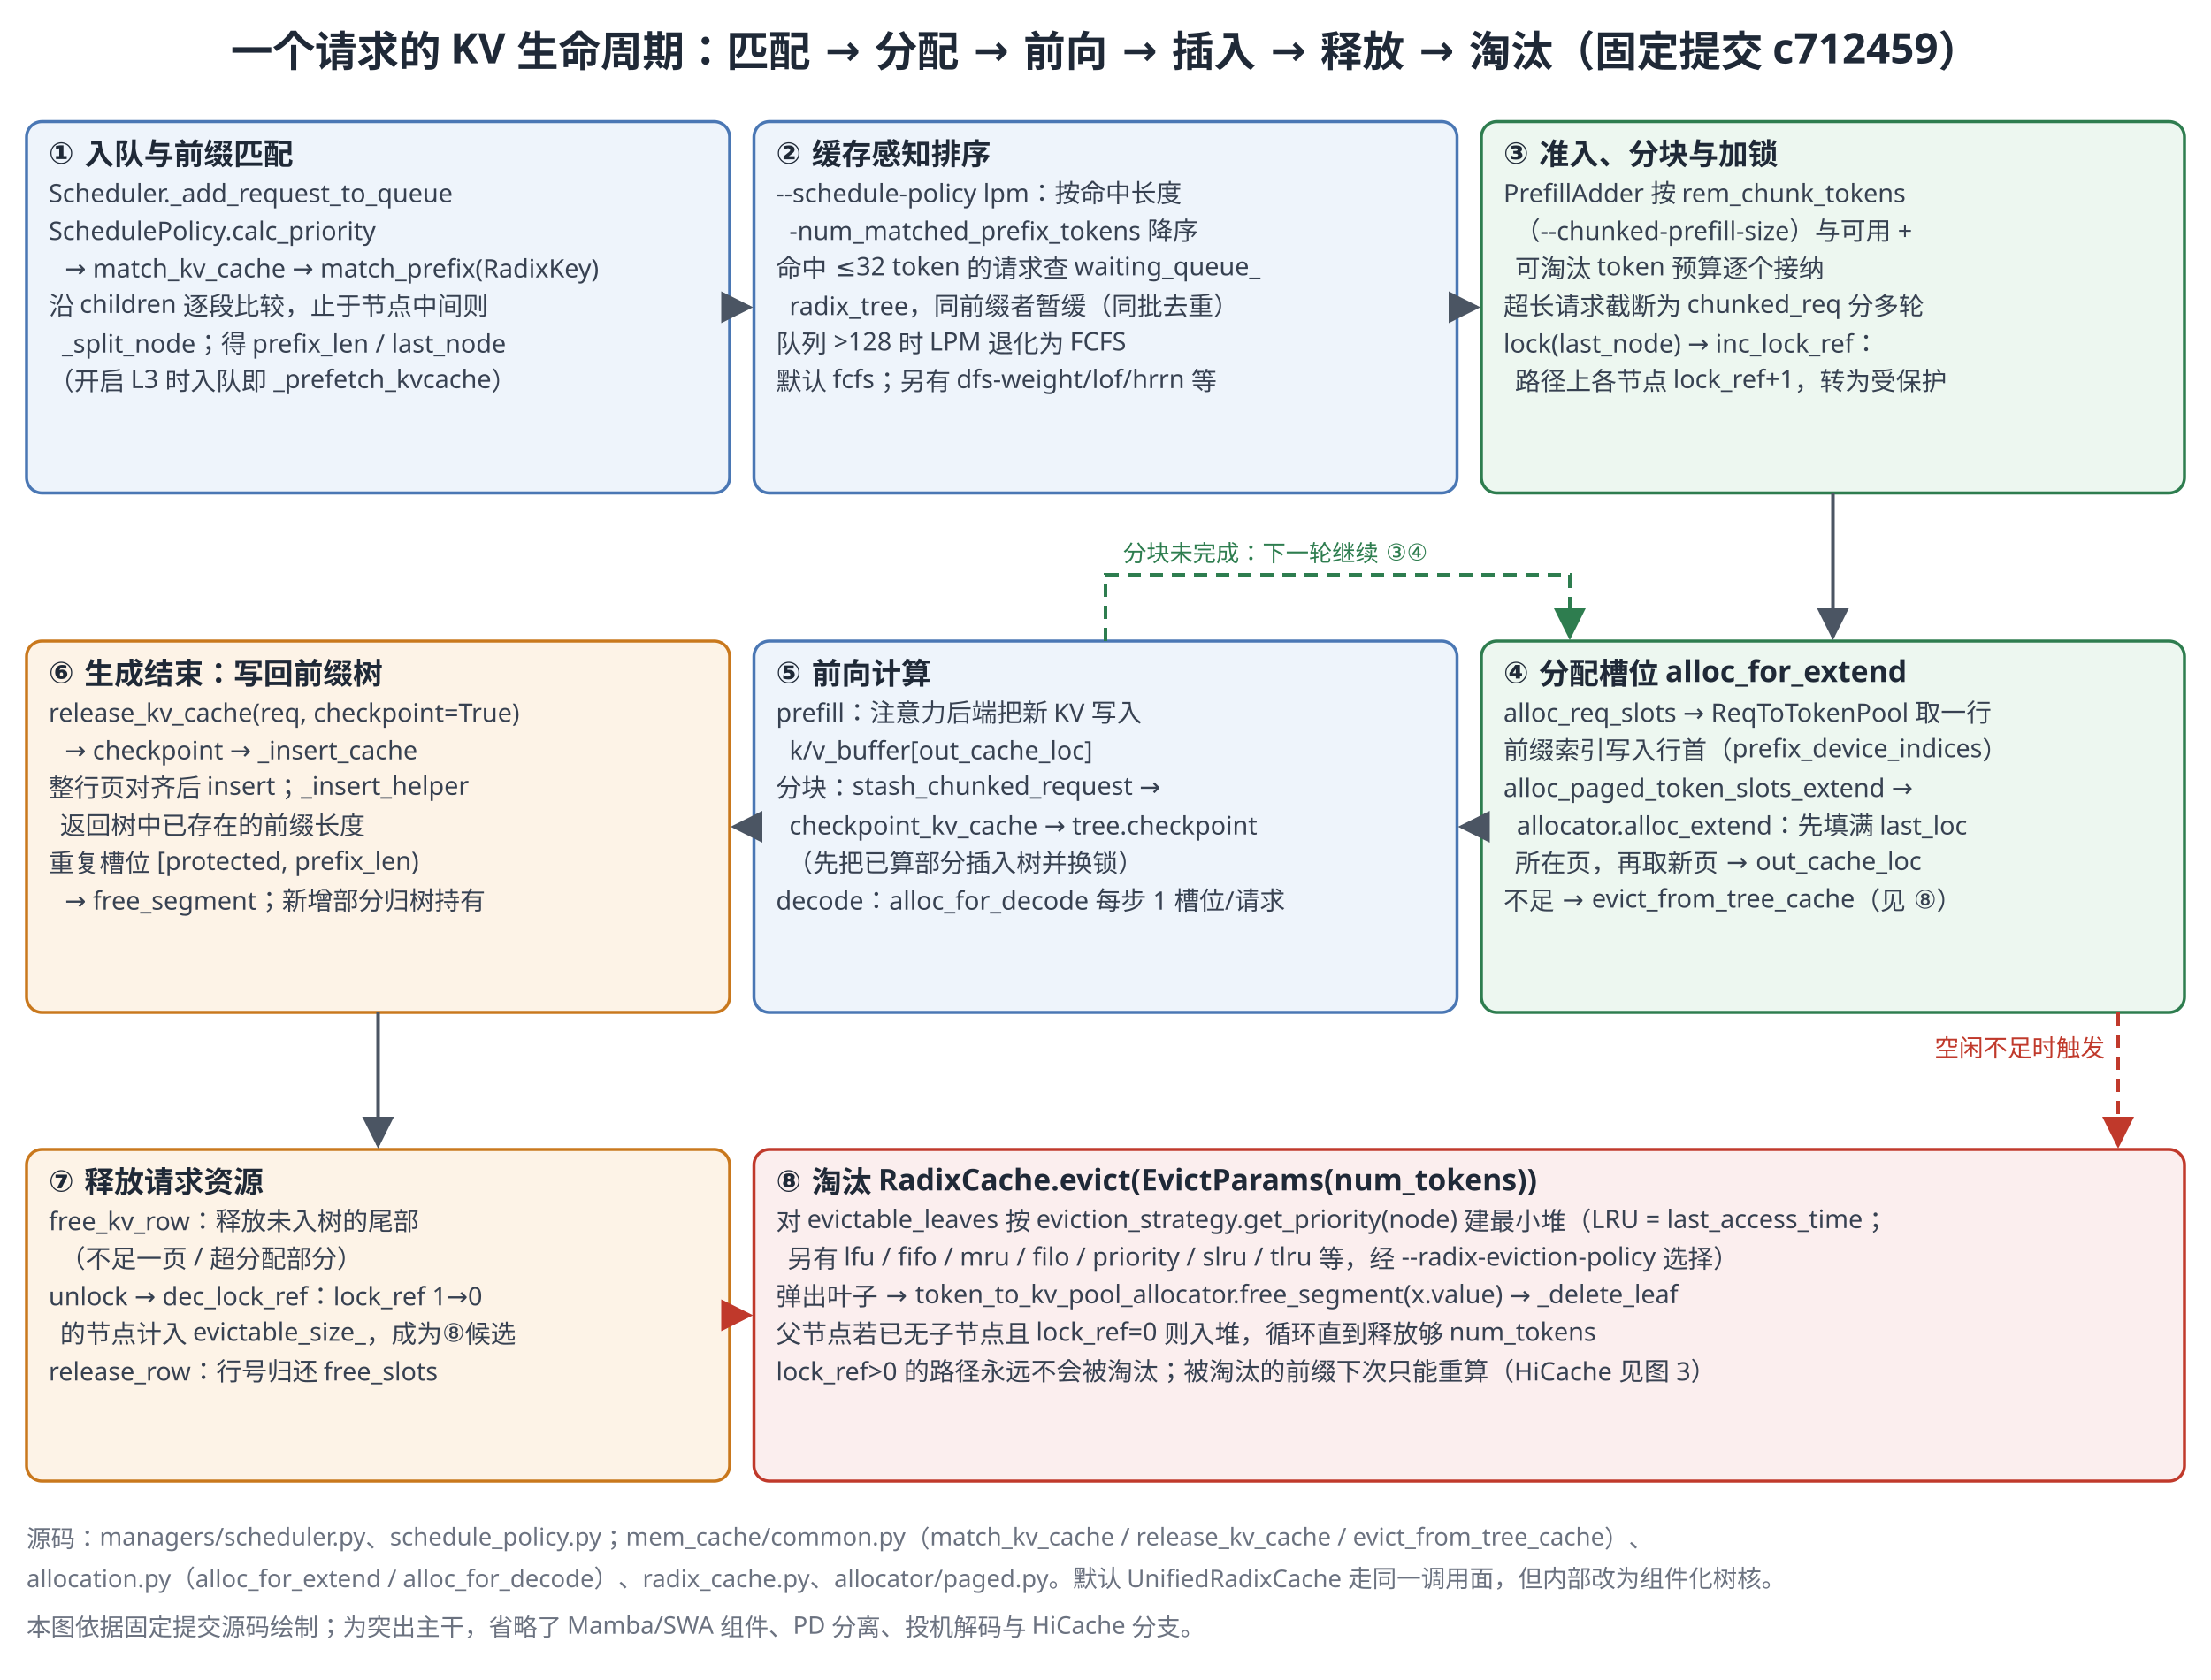
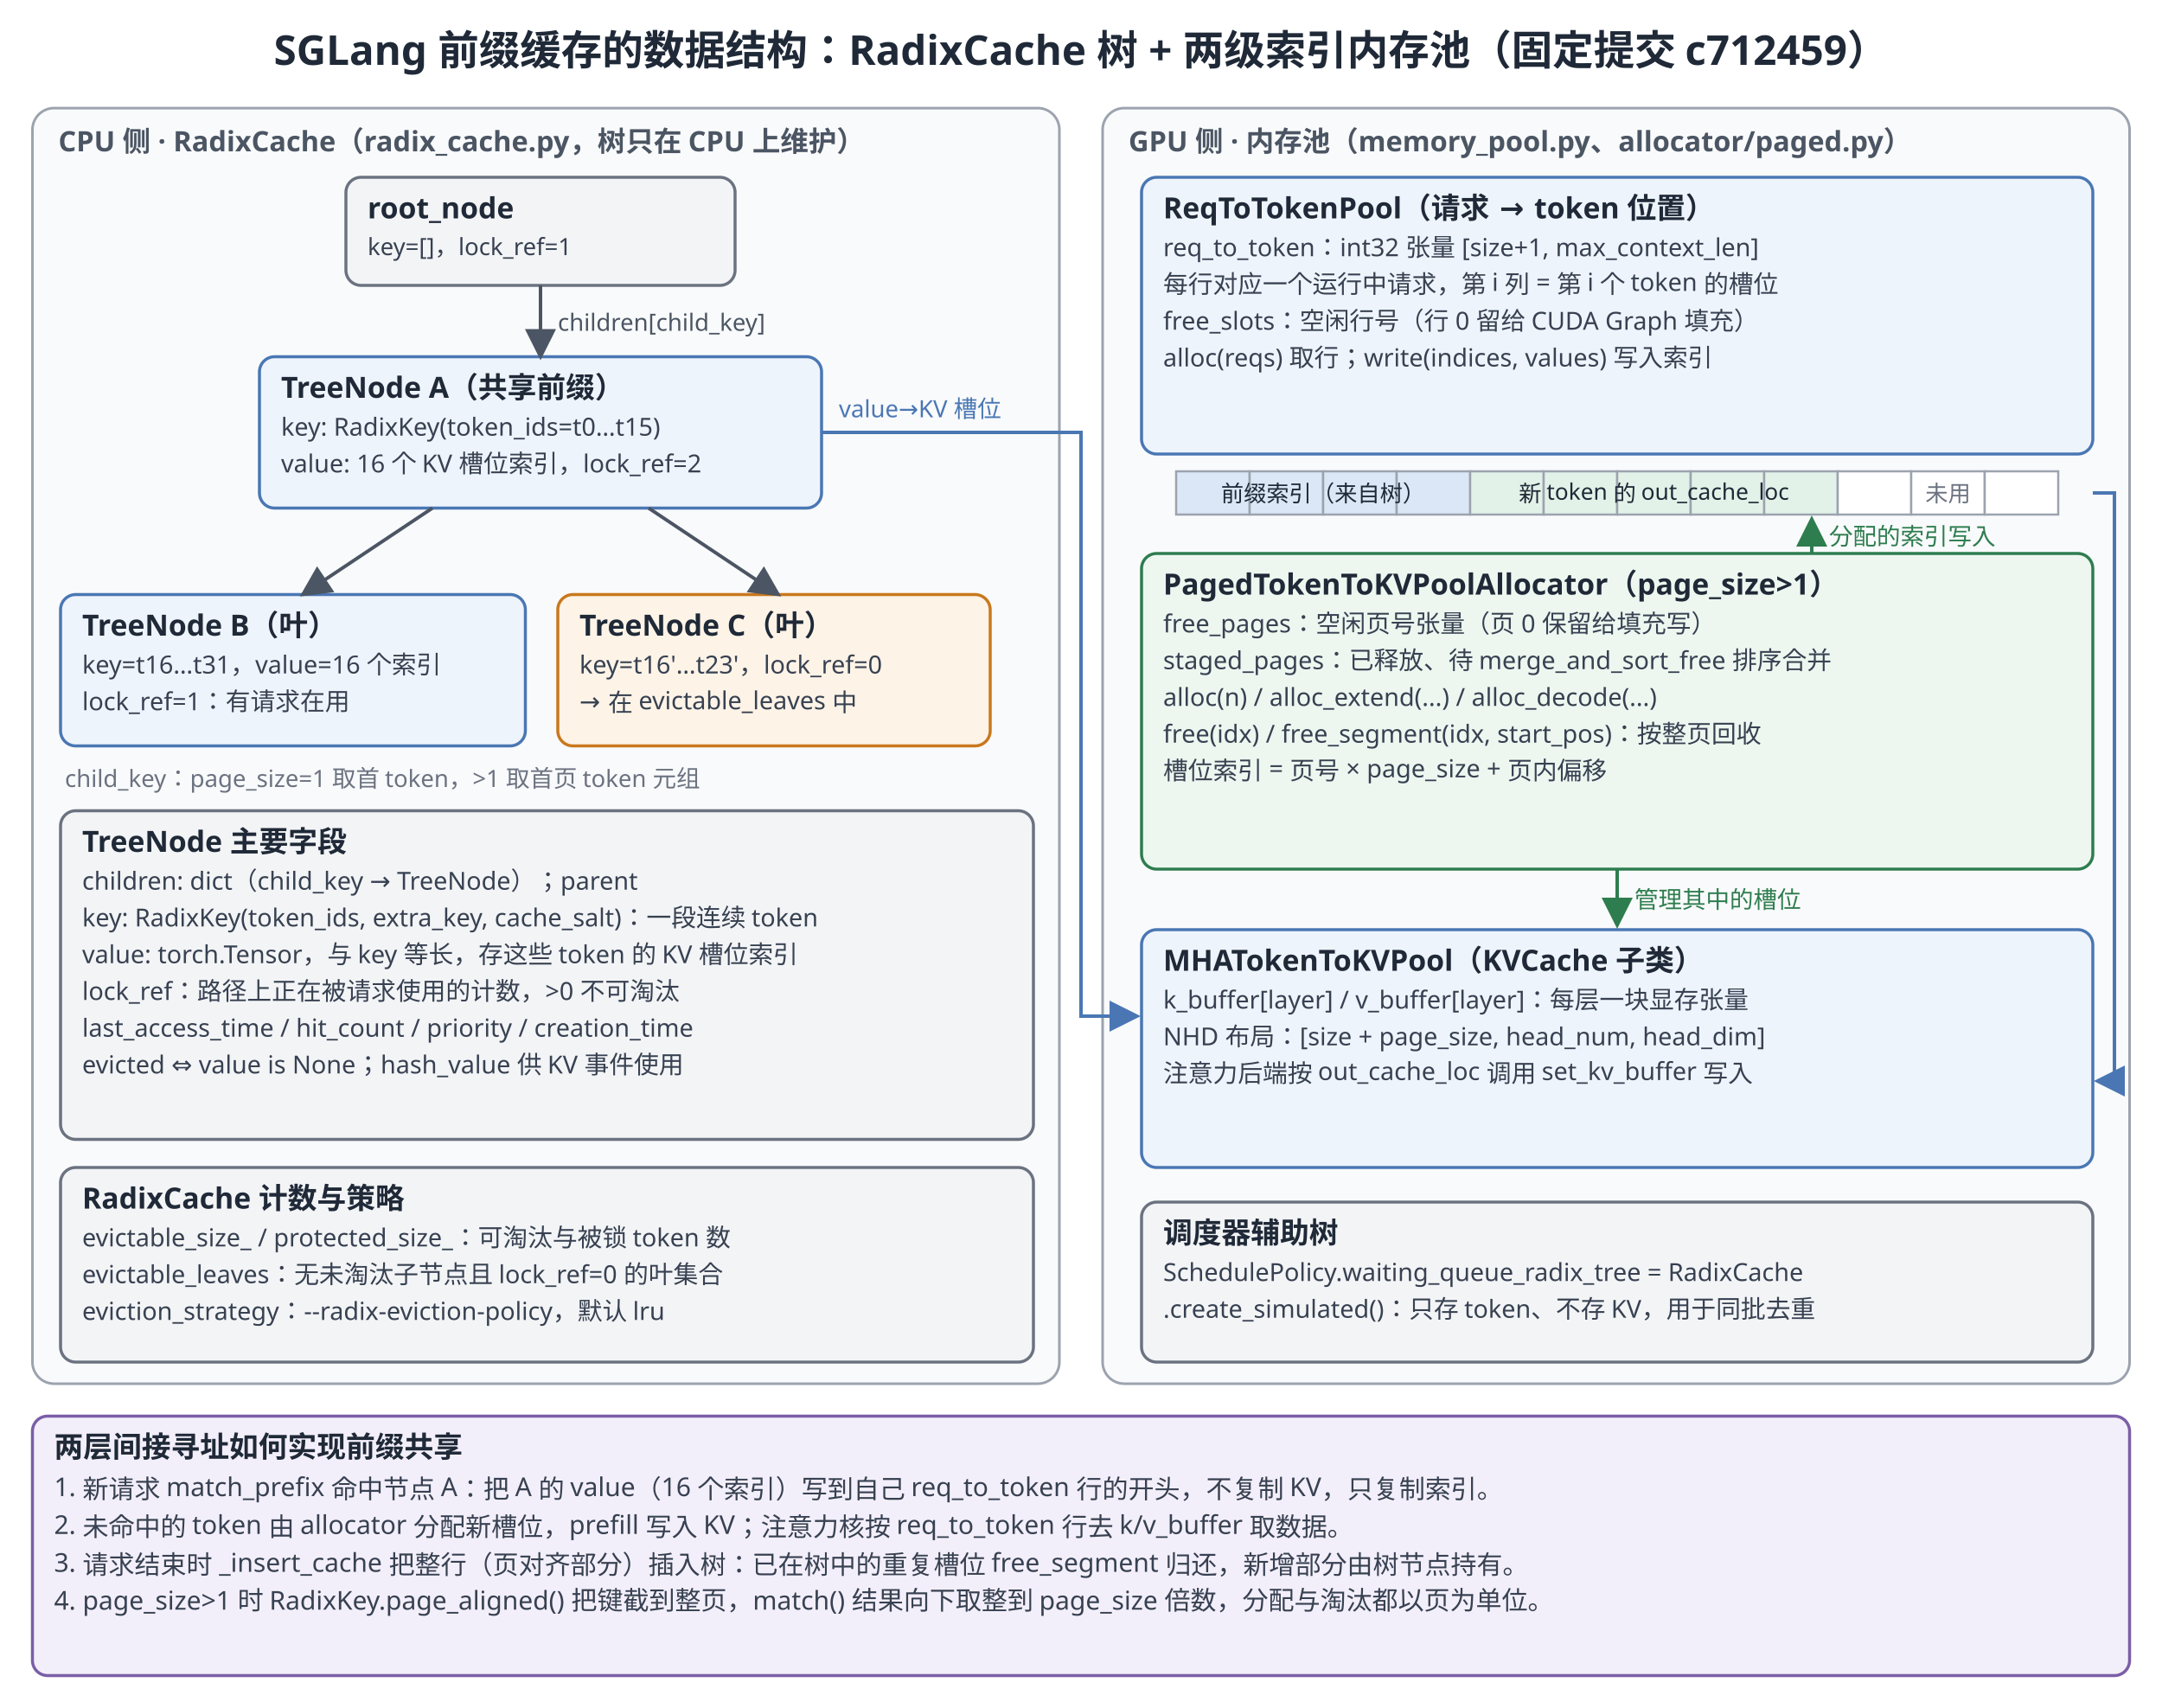
- <svg xmlns="http://www.w3.org/2000/svg" width="1000" height="760" viewBox="0 0 1000 760">
+ <svg xmlns="http://www.w3.org/2000/svg" width="1000" height="790" viewBox="0 0 1000 790">
  <defs>
    <marker id="ak" markerWidth="9" markerHeight="9" refX="8" refY="4.5" orient="auto">
      <path d="M0,0 L9,4.5 L0,9 z" fill="#4b5563" />
    </marker>
    <marker id="ar" markerWidth="9" markerHeight="9" refX="8" refY="4.5" orient="auto">
      <path d="M0,0 L9,4.5 L0,9 z" fill="#c0392b" />
    </marker>
    <marker id="ag" markerWidth="9" markerHeight="9" refX="8" refY="4.5" orient="auto">
      <path d="M0,0 L9,4.5 L0,9 z" fill="#2e7d4f" />
    </marker>
    <marker id="ab" markerWidth="9" markerHeight="9" refX="8" refY="4.5" orient="auto">
      <path d="M0,0 L9,4.5 L0,9 z" fill="#4a77b4" />
    </marker>
    <marker id="ao" markerWidth="9" markerHeight="9" refX="8" refY="4.5" orient="auto">
      <path d="M0,0 L9,4.5 L0,9 z" fill="#c9781d" />
    </marker>
    <marker id="ap" markerWidth="9" markerHeight="9" refX="8" refY="4.5" orient="auto">
      <path d="M0,0 L9,4.5 L0,9 z" fill="#7b5ea7" />
    </marker>
  </defs>
-   <rect x="0" y="0" width="1000" height="760" fill="#ffffff" />
-   <text xml:space="preserve" x="500.0" y="30" text-anchor="middle" font-size="19" font-weight="600" fill="#1f2937" font-family="PingFang SC, sans-serif">一个请求的 KV 生命周期：匹配 → 分配 → 前向 → 插入 → 释放 → 淘汰（固定提交 c712459）</text>
-   <rect x="12" y="55" width="318" height="168" rx="7" fill="#eef4fb" stroke="#4a77b4" stroke-width="1.4" />
-   <text xml:space="preserve" x="22" y="74" text-anchor="start" font-size="13.5" font-weight="600" fill="#1f2937" font-family="PingFang SC, sans-serif">① 入队与前缀匹配</text>
-   <text xml:space="preserve" x="22" y="91.5" text-anchor="start" font-size="11.5" fill="#374151" font-family="PingFang SC, sans-serif">Scheduler._add_request_to_queue</text>
-   <text xml:space="preserve" x="22" y="108.5" text-anchor="start" font-size="11.5" fill="#374151" font-family="PingFang SC, sans-serif">SchedulePolicy.calc_priority</text>
-   <text xml:space="preserve" x="22" y="125.5" text-anchor="start" font-size="11.5" fill="#374151" font-family="PingFang SC, sans-serif">  → match_kv_cache → match_prefix(RadixKey)</text>
-   <text xml:space="preserve" x="22" y="142.5" text-anchor="start" font-size="11.5" fill="#374151" font-family="PingFang SC, sans-serif">沿 children 逐段比较，止于节点中间则</text>
-   <text xml:space="preserve" x="22" y="159.5" text-anchor="start" font-size="11.5" fill="#374151" font-family="PingFang SC, sans-serif">  _split_node；得 prefix_len / last_node</text>
-   <text xml:space="preserve" x="22" y="176.5" text-anchor="start" font-size="11.5" fill="#374151" font-family="PingFang SC, sans-serif">（开启 L3 时入队即 _prefetch_kvcache）</text>
-   <rect x="341" y="55" width="318" height="168" rx="7" fill="#eef4fb" stroke="#4a77b4" stroke-width="1.4" />
-   <text xml:space="preserve" x="351" y="74" text-anchor="start" font-size="13.5" font-weight="600" fill="#1f2937" font-family="PingFang SC, sans-serif">② 缓存感知排序</text>
-   <text xml:space="preserve" x="351" y="91.5" text-anchor="start" font-size="11.5" fill="#374151" font-family="PingFang SC, sans-serif">--schedule-policy lpm：按命中长度</text>
-   <text xml:space="preserve" x="351" y="108.5" text-anchor="start" font-size="11.5" fill="#374151" font-family="PingFang SC, sans-serif">  -num_matched_prefix_tokens 降序</text>
-   <text xml:space="preserve" x="351" y="125.5" text-anchor="start" font-size="11.5" fill="#374151" font-family="PingFang SC, sans-serif">命中 ≤32 token 的请求查 waiting_queue_</text>
-   <text xml:space="preserve" x="351" y="142.5" text-anchor="start" font-size="11.5" fill="#374151" font-family="PingFang SC, sans-serif">  radix_tree，同前缀者暂缓（同批去重）</text>
-   <text xml:space="preserve" x="351" y="159.5" text-anchor="start" font-size="11.5" fill="#374151" font-family="PingFang SC, sans-serif">队列 &gt;128 时 LPM 退化为 FCFS</text>
-   <text xml:space="preserve" x="351" y="176.5" text-anchor="start" font-size="11.5" fill="#374151" font-family="PingFang SC, sans-serif">默认 fcfs；另有 dfs-weight/lof/hrrn 等</text>
-   <rect x="670" y="55" width="318" height="168" rx="7" fill="#edf7f0" stroke="#2e7d4f" stroke-width="1.4" />
-   <text xml:space="preserve" x="680" y="74" text-anchor="start" font-size="13.5" font-weight="600" fill="#1f2937" font-family="PingFang SC, sans-serif">③ 准入、分块与加锁</text>
-   <text xml:space="preserve" x="680" y="91.5" text-anchor="start" font-size="11.5" fill="#374151" font-family="PingFang SC, sans-serif">PrefillAdder 按 rem_chunk_tokens</text>
-   <text xml:space="preserve" x="680" y="108.5" text-anchor="start" font-size="11.5" fill="#374151" font-family="PingFang SC, sans-serif">  （--chunked-prefill-size）与可用 +</text>
-   <text xml:space="preserve" x="680" y="125.5" text-anchor="start" font-size="11.5" fill="#374151" font-family="PingFang SC, sans-serif">  可淘汰 token 预算逐个接纳</text>
-   <text xml:space="preserve" x="680" y="142.5" text-anchor="start" font-size="11.5" fill="#374151" font-family="PingFang SC, sans-serif">超长请求截断为 chunked_req 分多轮</text>
-   <text xml:space="preserve" x="680" y="159.5" text-anchor="start" font-size="11.5" fill="#374151" font-family="PingFang SC, sans-serif">lock(last_node) → inc_lock_ref：</text>
-   <text xml:space="preserve" x="680" y="176.5" text-anchor="start" font-size="11.5" fill="#374151" font-family="PingFang SC, sans-serif">  路径上各节点 lock_ref+1，转为受保护</text>
-   <rect x="670" y="290" width="318" height="168" rx="7" fill="#edf7f0" stroke="#2e7d4f" stroke-width="1.4" />
-   <text xml:space="preserve" x="680" y="309" text-anchor="start" font-size="13.5" font-weight="600" fill="#1f2937" font-family="PingFang SC, sans-serif">④ 分配槽位 alloc_for_extend</text>
-   <text xml:space="preserve" x="680" y="326.5" text-anchor="start" font-size="11.5" fill="#374151" font-family="PingFang SC, sans-serif">alloc_req_slots → ReqToTokenPool 取一行</text>
-   <text xml:space="preserve" x="680" y="343.5" text-anchor="start" font-size="11.5" fill="#374151" font-family="PingFang SC, sans-serif">前缀索引写入行首（prefix_device_indices）</text>
-   <text xml:space="preserve" x="680" y="360.5" text-anchor="start" font-size="11.5" fill="#374151" font-family="PingFang SC, sans-serif">alloc_paged_token_slots_extend →</text>
-   <text xml:space="preserve" x="680" y="377.5" text-anchor="start" font-size="11.5" fill="#374151" font-family="PingFang SC, sans-serif">  allocator.alloc_extend：先填满 last_loc</text>
-   <text xml:space="preserve" x="680" y="394.5" text-anchor="start" font-size="11.5" fill="#374151" font-family="PingFang SC, sans-serif">  所在页，再取新页 → out_cache_loc</text>
-   <text xml:space="preserve" x="680" y="411.5" text-anchor="start" font-size="11.5" fill="#374151" font-family="PingFang SC, sans-serif">不足 → evict_from_tree_cache（见 ⑧）</text>
-   <rect x="341" y="290" width="318" height="168" rx="7" fill="#eef4fb" stroke="#4a77b4" stroke-width="1.4" />
-   <text xml:space="preserve" x="351" y="309" text-anchor="start" font-size="13.5" font-weight="600" fill="#1f2937" font-family="PingFang SC, sans-serif">⑤ 前向计算</text>
-   <text xml:space="preserve" x="351" y="326.5" text-anchor="start" font-size="11.5" fill="#374151" font-family="PingFang SC, sans-serif">prefill：注意力后端把新 KV 写入</text>
-   <text xml:space="preserve" x="351" y="343.5" text-anchor="start" font-size="11.5" fill="#374151" font-family="PingFang SC, sans-serif">  k/v_buffer[out_cache_loc]</text>
-   <text xml:space="preserve" x="351" y="360.5" text-anchor="start" font-size="11.5" fill="#374151" font-family="PingFang SC, sans-serif">分块：stash_chunked_request →</text>
-   <text xml:space="preserve" x="351" y="377.5" text-anchor="start" font-size="11.5" fill="#374151" font-family="PingFang SC, sans-serif">  checkpoint_kv_cache → tree.checkpoint</text>
-   <text xml:space="preserve" x="351" y="394.5" text-anchor="start" font-size="11.5" fill="#374151" font-family="PingFang SC, sans-serif">  （先把已算部分插入树并换锁）</text>
-   <text xml:space="preserve" x="351" y="411.5" text-anchor="start" font-size="11.5" fill="#374151" font-family="PingFang SC, sans-serif">decode：alloc_for_decode 每步 1 槽位/请求</text>
-   <rect x="12" y="290" width="318" height="168" rx="7" fill="#fdf3e7" stroke="#c9781d" stroke-width="1.4" />
-   <text xml:space="preserve" x="22" y="309" text-anchor="start" font-size="13.5" font-weight="600" fill="#1f2937" font-family="PingFang SC, sans-serif">⑥ 生成结束：写回前缀树</text>
-   <text xml:space="preserve" x="22" y="326.5" text-anchor="start" font-size="11.5" fill="#374151" font-family="PingFang SC, sans-serif">release_kv_cache(req, checkpoint=True)</text>
-   <text xml:space="preserve" x="22" y="343.5" text-anchor="start" font-size="11.5" fill="#374151" font-family="PingFang SC, sans-serif">  → checkpoint → _insert_cache</text>
-   <text xml:space="preserve" x="22" y="360.5" text-anchor="start" font-size="11.5" fill="#374151" font-family="PingFang SC, sans-serif">整行页对齐后 insert；_insert_helper</text>
-   <text xml:space="preserve" x="22" y="377.5" text-anchor="start" font-size="11.5" fill="#374151" font-family="PingFang SC, sans-serif">  返回树中已存在的前缀长度</text>
-   <text xml:space="preserve" x="22" y="394.5" text-anchor="start" font-size="11.5" fill="#374151" font-family="PingFang SC, sans-serif">重复槽位 [protected, prefix_len)</text>
-   <text xml:space="preserve" x="22" y="411.5" text-anchor="start" font-size="11.5" fill="#374151" font-family="PingFang SC, sans-serif">  → free_segment；新增部分归树持有</text>
-   <rect x="12" y="520" width="318" height="150" rx="7" fill="#fdf3e7" stroke="#c9781d" stroke-width="1.4" />
-   <text xml:space="preserve" x="22" y="539" text-anchor="start" font-size="13.5" font-weight="600" fill="#1f2937" font-family="PingFang SC, sans-serif">⑦ 释放请求资源</text>
-   <text xml:space="preserve" x="22" y="556.5" text-anchor="start" font-size="11.5" fill="#374151" font-family="PingFang SC, sans-serif">free_kv_row：释放未入树的尾部</text>
-   <text xml:space="preserve" x="22" y="573.5" text-anchor="start" font-size="11.5" fill="#374151" font-family="PingFang SC, sans-serif">  （不足一页 / 超分配部分）</text>
-   <text xml:space="preserve" x="22" y="590.5" text-anchor="start" font-size="11.5" fill="#374151" font-family="PingFang SC, sans-serif">unlock → dec_lock_ref：lock_ref 1→0</text>
-   <text xml:space="preserve" x="22" y="607.5" text-anchor="start" font-size="11.5" fill="#374151" font-family="PingFang SC, sans-serif">  的节点计入 evictable_size_，成为⑧候选</text>
-   <text xml:space="preserve" x="22" y="624.5" text-anchor="start" font-size="11.5" fill="#374151" font-family="PingFang SC, sans-serif">release_row：行号归还 free_slots</text>
-   <rect x="341" y="520" width="647" height="150" rx="7" fill="#fbeeee" stroke="#c0392b" stroke-width="1.4" />
-   <text xml:space="preserve" x="351" y="539" text-anchor="start" font-size="13.5" font-weight="600" fill="#1f2937" font-family="PingFang SC, sans-serif">⑧ 淘汰 RadixCache.evict(EvictParams(num_tokens))</text>
-   <text xml:space="preserve" x="351" y="556.5" text-anchor="start" font-size="11.5" fill="#374151" font-family="PingFang SC, sans-serif">对 evictable_leaves 按 eviction_strategy.get_priority(node) 建最小堆（LRU = last_access_time；</text>
-   <text xml:space="preserve" x="351" y="573.5" text-anchor="start" font-size="11.5" fill="#374151" font-family="PingFang SC, sans-serif">  另有 lfu / fifo / mru / filo / priority / slru / tlru 等，经 --radix-eviction-policy 选择）</text>
-   <text xml:space="preserve" x="351" y="590.5" text-anchor="start" font-size="11.5" fill="#374151" font-family="PingFang SC, sans-serif">弹出叶子 → token_to_kv_pool_allocator.free_segment(x.value) → _delete_leaf</text>
-   <text xml:space="preserve" x="351" y="607.5" text-anchor="start" font-size="11.5" fill="#374151" font-family="PingFang SC, sans-serif">父节点若已无子节点且 lock_ref=0 则入堆，循环直到释放够 num_tokens</text>
-   <text xml:space="preserve" x="351" y="624.5" text-anchor="start" font-size="11.5" fill="#374151" font-family="PingFang SC, sans-serif">lock_ref&gt;0 的路径永远不会被淘汰；被淘汰的前缀下次只能重算（HiCache 见图 3）</text>
-   <path d="M330,139 L339,139" fill="none" stroke="#4b5563" stroke-width="1.6" marker-end="url(#ak)" />
-   <path d="M659,139 L668,139" fill="none" stroke="#4b5563" stroke-width="1.6" marker-end="url(#ak)" />
-   <path d="M829.0,223 L829.0,288" fill="none" stroke="#4b5563" stroke-width="1.6" marker-end="url(#ak)" />
-   <path d="M670,374 L661,374" fill="none" stroke="#4b5563" stroke-width="1.6" marker-end="url(#ak)" />
-   <path d="M341,374 L332,374" fill="none" stroke="#4b5563" stroke-width="1.6" marker-end="url(#ak)" />
-   <path d="M171.0,458 L171.0,518" fill="none" stroke="#4b5563" stroke-width="1.6" marker-end="url(#ak)" />
-   <path d="M958,458 L958,518" fill="none" stroke="#c0392b" stroke-width="1.6" stroke-dasharray="6,4" marker-end="url(#ar)" />
-   <text xml:space="preserve" x="952" y="478" text-anchor="end" font-size="11" fill="#c0392b" font-family="PingFang SC, sans-serif">空闲不足时触发</text>
-   <path d="M330,595 L339,595" fill="none" stroke="#c0392b" stroke-width="1.6" stroke-dasharray="6,4" marker-end="url(#ar)" />
-   <path d="M500.0,290 L500.0,260 L710,260 L710,288" fill="none" stroke="#2e7d4f" stroke-width="1.6" stroke-dasharray="6,4" marker-end="url(#ag)" />
-   <text xml:space="preserve" x="508.0" y="254" text-anchor="start" font-size="10.5" fill="#2e7d4f" font-family="PingFang SC, sans-serif">分块未完成：下一轮继续 ③④</text>
-   <text xml:space="preserve" x="12" y="700" text-anchor="start" font-size="11" fill="#6b7280" font-family="PingFang SC, sans-serif">源码：managers/scheduler.py、schedule_policy.py；mem_cache/common.py（match_kv_cache / release_kv_cache / evict_from_tree_cache）、</text>
-   <text xml:space="preserve" x="12" y="718" text-anchor="start" font-size="11" fill="#6b7280" font-family="PingFang SC, sans-serif">allocation.py（alloc_for_extend / alloc_for_decode）、radix_cache.py、allocator/paged.py。默认 UnifiedRadixCache 走同一调用面，但内部改为组件化树核。</text>
-   <text xml:space="preserve" x="12" y="740" text-anchor="start" font-size="11" fill="#6b7280" font-family="PingFang SC, sans-serif">本图依据固定提交源码绘制；为突出主干，省略了 Mamba/SWA 组件、PD 分离、投机解码与 HiCache 分支。</text>
+   <rect x="0" y="0" width="1000" height="790" fill="#ffffff" />
+   <text xml:space="preserve" x="500.0" y="30" text-anchor="middle" font-size="19" font-weight="600" fill="#1f2937" font-family="PingFang SC, sans-serif">SGLang 前缀缓存的数据结构：RadixCache 树 + 两级索引内存池（固定提交 c712459）</text>
+   <rect x="15" y="50" width="475" height="590" rx="10" fill="#f9fafb" stroke="#9ca3af" stroke-width="1.2" />
+   <text xml:space="preserve" x="27" y="70" text-anchor="start" font-size="13" font-weight="600" fill="#4b5563" font-family="PingFang SC, sans-serif">CPU 侧 · RadixCache（radix_cache.py，树只在 CPU 上维护）</text>
+   <rect x="160" y="82" width="180" height="50" rx="7" fill="#f3f4f6" stroke="#6b7280" stroke-width="1.4" />
+   <text xml:space="preserve" x="170" y="101" text-anchor="start" font-size="13.5" font-weight="600" fill="#1f2937" font-family="PingFang SC, sans-serif">root_node</text>
+   <text xml:space="preserve" x="170" y="118" text-anchor="start" font-size="11" fill="#374151" font-family="PingFang SC, sans-serif">key=[]，lock_ref=1</text>
+   <rect x="120" y="165" width="260" height="70" rx="7" fill="#eef4fb" stroke="#4a77b4" stroke-width="1.4" />
+   <text xml:space="preserve" x="130" y="184" text-anchor="start" font-size="13.5" font-weight="600" fill="#1f2937" font-family="PingFang SC, sans-serif">TreeNode A（共享前缀）</text>
+   <text xml:space="preserve" x="130" y="201.5" text-anchor="start" font-size="11.5" fill="#374151" font-family="PingFang SC, sans-serif">key: RadixKey(token_ids=t0…t15)</text>
+   <text xml:space="preserve" x="130" y="218.5" text-anchor="start" font-size="11.5" fill="#374151" font-family="PingFang SC, sans-serif">value: 16 个 KV 槽位索引，lock_ref=2</text>
+   <rect x="28" y="275" width="215" height="70" rx="7" fill="#eef4fb" stroke="#4a77b4" stroke-width="1.4" />
+   <text xml:space="preserve" x="38" y="294" text-anchor="start" font-size="13.5" font-weight="600" fill="#1f2937" font-family="PingFang SC, sans-serif">TreeNode B（叶）</text>
+   <text xml:space="preserve" x="38" y="311.5" text-anchor="start" font-size="11.5" fill="#374151" font-family="PingFang SC, sans-serif">key=t16…t31，value=16 个索引</text>
+   <text xml:space="preserve" x="38" y="328.5" text-anchor="start" font-size="11.5" fill="#374151" font-family="PingFang SC, sans-serif">lock_ref=1：有请求在用</text>
+   <rect x="258" y="275" width="200" height="70" rx="7" fill="#fdf3e7" stroke="#c9781d" stroke-width="1.4" />
+   <text xml:space="preserve" x="268" y="294" text-anchor="start" font-size="13.5" font-weight="600" fill="#1f2937" font-family="PingFang SC, sans-serif">TreeNode C（叶）</text>
+   <text xml:space="preserve" x="268" y="311.5" text-anchor="start" font-size="11.5" fill="#374151" font-family="PingFang SC, sans-serif">key=t16'…t23'，lock_ref=0</text>
+   <text xml:space="preserve" x="268" y="328.5" text-anchor="start" font-size="11.5" fill="#374151" font-family="PingFang SC, sans-serif">→ 在 evictable_leaves 中</text>
+   <path d="M250,132 L250,165" fill="none" stroke="#4b5563" stroke-width="1.6" marker-end="url(#ak)" />
+   <text xml:space="preserve" x="258" y="153" text-anchor="start" font-size="11" fill="#4b5563" font-family="PingFang SC, sans-serif">children[child_key]</text>
+   <path d="M200,235 L140,275" fill="none" stroke="#4b5563" stroke-width="1.6" marker-end="url(#ak)" />
+   <path d="M300,235 L360,275" fill="none" stroke="#4b5563" stroke-width="1.6" marker-end="url(#ak)" />
+   <text xml:space="preserve" x="30" y="364" text-anchor="start" font-size="11" fill="#6b7280" font-family="PingFang SC, sans-serif">child_key：page_size=1 取首 token，&gt;1 取首页 token 元组</text>
+   <rect x="28" y="375" width="450" height="152" rx="7" fill="#f3f4f6" stroke="#6b7280" stroke-width="1.4" />
+   <text xml:space="preserve" x="38" y="394" text-anchor="start" font-size="13.5" font-weight="600" fill="#1f2937" font-family="PingFang SC, sans-serif">TreeNode 主要字段</text>
+   <text xml:space="preserve" x="38" y="411.5" text-anchor="start" font-size="11.5" fill="#374151" font-family="PingFang SC, sans-serif">children: dict（child_key → TreeNode）；parent</text>
+   <text xml:space="preserve" x="38" y="428.5" text-anchor="start" font-size="11.5" fill="#374151" font-family="PingFang SC, sans-serif">key: RadixKey(token_ids, extra_key, cache_salt)：一段连续 token</text>
+   <text xml:space="preserve" x="38" y="445.5" text-anchor="start" font-size="11.5" fill="#374151" font-family="PingFang SC, sans-serif">value: torch.Tensor，与 key 等长，存这些 token 的 KV 槽位索引</text>
+   <text xml:space="preserve" x="38" y="462.5" text-anchor="start" font-size="11.5" fill="#374151" font-family="PingFang SC, sans-serif">lock_ref：路径上正在被请求使用的计数，&gt;0 不可淘汰</text>
+   <text xml:space="preserve" x="38" y="479.5" text-anchor="start" font-size="11.5" fill="#374151" font-family="PingFang SC, sans-serif">last_access_time / hit_count / priority / creation_time</text>
+   <text xml:space="preserve" x="38" y="496.5" text-anchor="start" font-size="11.5" fill="#374151" font-family="PingFang SC, sans-serif">evicted ⇔ value is None；hash_value 供 KV 事件使用</text>
+   <rect x="28" y="540" width="450" height="90" rx="7" fill="#f3f4f6" stroke="#6b7280" stroke-width="1.4" />
+   <text xml:space="preserve" x="38" y="559" text-anchor="start" font-size="13.5" font-weight="600" fill="#1f2937" font-family="PingFang SC, sans-serif">RadixCache 计数与策略</text>
+   <text xml:space="preserve" x="38" y="576.5" text-anchor="start" font-size="11.5" fill="#374151" font-family="PingFang SC, sans-serif">evictable_size_ / protected_size_：可淘汰与被锁 token 数</text>
+   <text xml:space="preserve" x="38" y="593.5" text-anchor="start" font-size="11.5" fill="#374151" font-family="PingFang SC, sans-serif">evictable_leaves：无未淘汰子节点且 lock_ref=0 的叶集合</text>
+   <text xml:space="preserve" x="38" y="610.5" text-anchor="start" font-size="11.5" fill="#374151" font-family="PingFang SC, sans-serif">eviction_strategy：--radix-eviction-policy，默认 lru</text>
+   <rect x="510" y="50" width="475" height="590" rx="10" fill="#f9fafb" stroke="#9ca3af" stroke-width="1.2" />
+   <text xml:space="preserve" x="522" y="70" text-anchor="start" font-size="13" font-weight="600" fill="#4b5563" font-family="PingFang SC, sans-serif">GPU 侧 · 内存池（memory_pool.py、allocator/paged.py）</text>
+   <rect x="528" y="82" width="440" height="128" rx="7" fill="#eef4fb" stroke="#4a77b4" stroke-width="1.4" />
+   <text xml:space="preserve" x="538" y="101" text-anchor="start" font-size="13.5" font-weight="600" fill="#1f2937" font-family="PingFang SC, sans-serif">ReqToTokenPool（请求 → token 位置）</text>
+   <text xml:space="preserve" x="538" y="118.5" text-anchor="start" font-size="11.5" fill="#374151" font-family="PingFang SC, sans-serif">req_to_token：int32 张量 [size+1, max_context_len]</text>
+   <text xml:space="preserve" x="538" y="135.5" text-anchor="start" font-size="11.5" fill="#374151" font-family="PingFang SC, sans-serif">每行对应一个运行中请求，第 i 列 = 第 i 个 token 的槽位</text>
+   <text xml:space="preserve" x="538" y="152.5" text-anchor="start" font-size="11.5" fill="#374151" font-family="PingFang SC, sans-serif">free_slots：空闲行号（行 0 留给 CUDA Graph 填充）</text>
+   <text xml:space="preserve" x="538" y="169.5" text-anchor="start" font-size="11.5" fill="#374151" font-family="PingFang SC, sans-serif">alloc(reqs) 取行；write(indices, values) 写入索引</text>
+   <rect x="544" y="218" width="34" height="20" fill="#dbe7f6" stroke="#9ca3af" />
+   <rect x="578" y="218" width="34" height="20" fill="#dbe7f6" stroke="#9ca3af" />
+   <rect x="612" y="218" width="34" height="20" fill="#dbe7f6" stroke="#9ca3af" />
+   <rect x="646" y="218" width="34" height="20" fill="#dbe7f6" stroke="#9ca3af" />
+   <rect x="680" y="218" width="34" height="20" fill="#e3f2e8" stroke="#9ca3af" />
+   <rect x="714" y="218" width="34" height="20" fill="#e3f2e8" stroke="#9ca3af" />
+   <rect x="748" y="218" width="34" height="20" fill="#e3f2e8" stroke="#9ca3af" />
+   <rect x="782" y="218" width="34" height="20" fill="#e3f2e8" stroke="#9ca3af" />
+   <rect x="816" y="218" width="34" height="20" fill="#e3f2e8" stroke="#9ca3af" />
+   <rect x="850" y="218" width="34" height="20" fill="#ffffff" stroke="#9ca3af" />
+   <rect x="884" y="218" width="34" height="20" fill="#ffffff" stroke="#9ca3af" />
+   <rect x="918" y="218" width="34" height="20" fill="#ffffff" stroke="#9ca3af" />
+   <text xml:space="preserve" x="612" y="232" text-anchor="middle" font-size="10.5" fill="#1f2937" font-family="PingFang SC, sans-serif">前缀索引（来自树）</text>
+   <text xml:space="preserve" x="765" y="232" text-anchor="middle" font-size="10.5" fill="#1f2937" font-family="PingFang SC, sans-serif">新 token 的 out_cache_loc</text>
+   <text xml:space="preserve" x="901" y="232" text-anchor="middle" font-size="10.5" fill="#6b7280" font-family="PingFang SC, sans-serif">未用</text>
+   <rect x="528" y="256" width="440" height="146" rx="7" fill="#edf7f0" stroke="#2e7d4f" stroke-width="1.4" />
+   <text xml:space="preserve" x="538" y="275" text-anchor="start" font-size="13.5" font-weight="600" fill="#1f2937" font-family="PingFang SC, sans-serif">PagedTokenToKVPoolAllocator（page_size&gt;1）</text>
+   <text xml:space="preserve" x="538" y="292.5" text-anchor="start" font-size="11.5" fill="#374151" font-family="PingFang SC, sans-serif">free_pages：空闲页号张量（页 0 保留给填充写）</text>
+   <text xml:space="preserve" x="538" y="309.5" text-anchor="start" font-size="11.5" fill="#374151" font-family="PingFang SC, sans-serif">staged_pages：已释放、待 merge_and_sort_free 排序合并</text>
+   <text xml:space="preserve" x="538" y="326.5" text-anchor="start" font-size="11.5" fill="#374151" font-family="PingFang SC, sans-serif">alloc(n) / alloc_extend(...) / alloc_decode(...)</text>
+   <text xml:space="preserve" x="538" y="343.5" text-anchor="start" font-size="11.5" fill="#374151" font-family="PingFang SC, sans-serif">free(idx) / free_segment(idx, start_pos)：按整页回收</text>
+   <text xml:space="preserve" x="538" y="360.5" text-anchor="start" font-size="11.5" fill="#374151" font-family="PingFang SC, sans-serif">槽位索引 = 页号 × page_size + 页内偏移</text>
+   <rect x="528" y="430" width="440" height="110" rx="7" fill="#eef4fb" stroke="#4a77b4" stroke-width="1.4" />
+   <text xml:space="preserve" x="538" y="449" text-anchor="start" font-size="13.5" font-weight="600" fill="#1f2937" font-family="PingFang SC, sans-serif">MHATokenToKVPool（KVCache 子类）</text>
+   <text xml:space="preserve" x="538" y="466.5" text-anchor="start" font-size="11.5" fill="#374151" font-family="PingFang SC, sans-serif">k_buffer[layer] / v_buffer[layer]：每层一块显存张量</text>
+   <text xml:space="preserve" x="538" y="483.5" text-anchor="start" font-size="11.5" fill="#374151" font-family="PingFang SC, sans-serif">NHD 布局：[size + page_size, head_num, head_dim]</text>
+   <text xml:space="preserve" x="538" y="500.5" text-anchor="start" font-size="11.5" fill="#374151" font-family="PingFang SC, sans-serif">注意力后端按 out_cache_loc 调用 set_kv_buffer 写入</text>
+   <rect x="528" y="556" width="440" height="74" rx="7" fill="#f3f4f6" stroke="#6b7280" stroke-width="1.4" />
+   <text xml:space="preserve" x="538" y="575" text-anchor="start" font-size="13.5" font-weight="600" fill="#1f2937" font-family="PingFang SC, sans-serif">调度器辅助树</text>
+   <text xml:space="preserve" x="538" y="592.5" text-anchor="start" font-size="11.5" fill="#374151" font-family="PingFang SC, sans-serif">SchedulePolicy.waiting_queue_radix_tree = RadixCache</text>
+   <text xml:space="preserve" x="538" y="609.5" text-anchor="start" font-size="11.5" fill="#374151" font-family="PingFang SC, sans-serif">.create_simulated()：只存 token、不存 KV，用于同批去重</text>
+   <path d="M838,256 L838,240" fill="none" stroke="#2e7d4f" stroke-width="1.6" marker-end="url(#ag)" />
+   <text xml:space="preserve" x="846" y="252" text-anchor="start" font-size="11" fill="#2e7d4f" font-family="PingFang SC, sans-serif">分配的索引写入</text>
+   <path d="M748,402 L748,428" fill="none" stroke="#2e7d4f" stroke-width="1.6" marker-end="url(#ag)" />
+   <text xml:space="preserve" x="756" y="420" text-anchor="start" font-size="11" fill="#2e7d4f" font-family="PingFang SC, sans-serif">管理其中的槽位</text>
+   <path d="M380,200 L500,200 L500,470 L526,470" fill="none" stroke="#4a77b4" stroke-width="1.6" marker-end="url(#ab)" />
+   <text xml:space="preserve" x="388" y="193" text-anchor="start" font-size="11" fill="#4a77b4" font-family="PingFang SC, sans-serif">value→KV 槽位</text>
+   <path d="M968,228 L978,228 L978,500 L970,500" fill="none" stroke="#4a77b4" stroke-width="1.6" marker-end="url(#ab)" />
+   <rect x="15" y="655" width="970" height="120" rx="7" fill="#f3effa" stroke="#7b5ea7" stroke-width="1.4" />
+   <text xml:space="preserve" x="25" y="674" text-anchor="start" font-size="13.5" font-weight="600" fill="#1f2937" font-family="PingFang SC, sans-serif">两层间接寻址如何实现前缀共享</text>
+   <text xml:space="preserve" x="25" y="692" text-anchor="start" font-size="12" fill="#374151" font-family="PingFang SC, sans-serif">1. 新请求 match_prefix 命中节点 A：把 A 的 value（16 个索引）写到自己 req_to_token 行的开头，不复制 KV，只复制索引。</text>
+   <text xml:space="preserve" x="25" y="709.5" text-anchor="start" font-size="12" fill="#374151" font-family="PingFang SC, sans-serif">2. 未命中的 token 由 allocator 分配新槽位，prefill 写入 KV；注意力核按 req_to_token 行去 k/v_buffer 取数据。</text>
+   <text xml:space="preserve" x="25" y="727.0" text-anchor="start" font-size="12" fill="#374151" font-family="PingFang SC, sans-serif">3. 请求结束时 _insert_cache 把整行（页对齐部分）插入树：已在树中的重复槽位 free_segment 归还，新增部分由树节点持有。</text>
+   <text xml:space="preserve" x="25" y="744.5" text-anchor="start" font-size="12" fill="#374151" font-family="PingFang SC, sans-serif">4. page_size&gt;1 时 RadixKey.page_aligned() 把键截到整页，match() 结果向下取整到 page_size 倍数，分配与淘汰都以页为单位。</text>
</svg>
